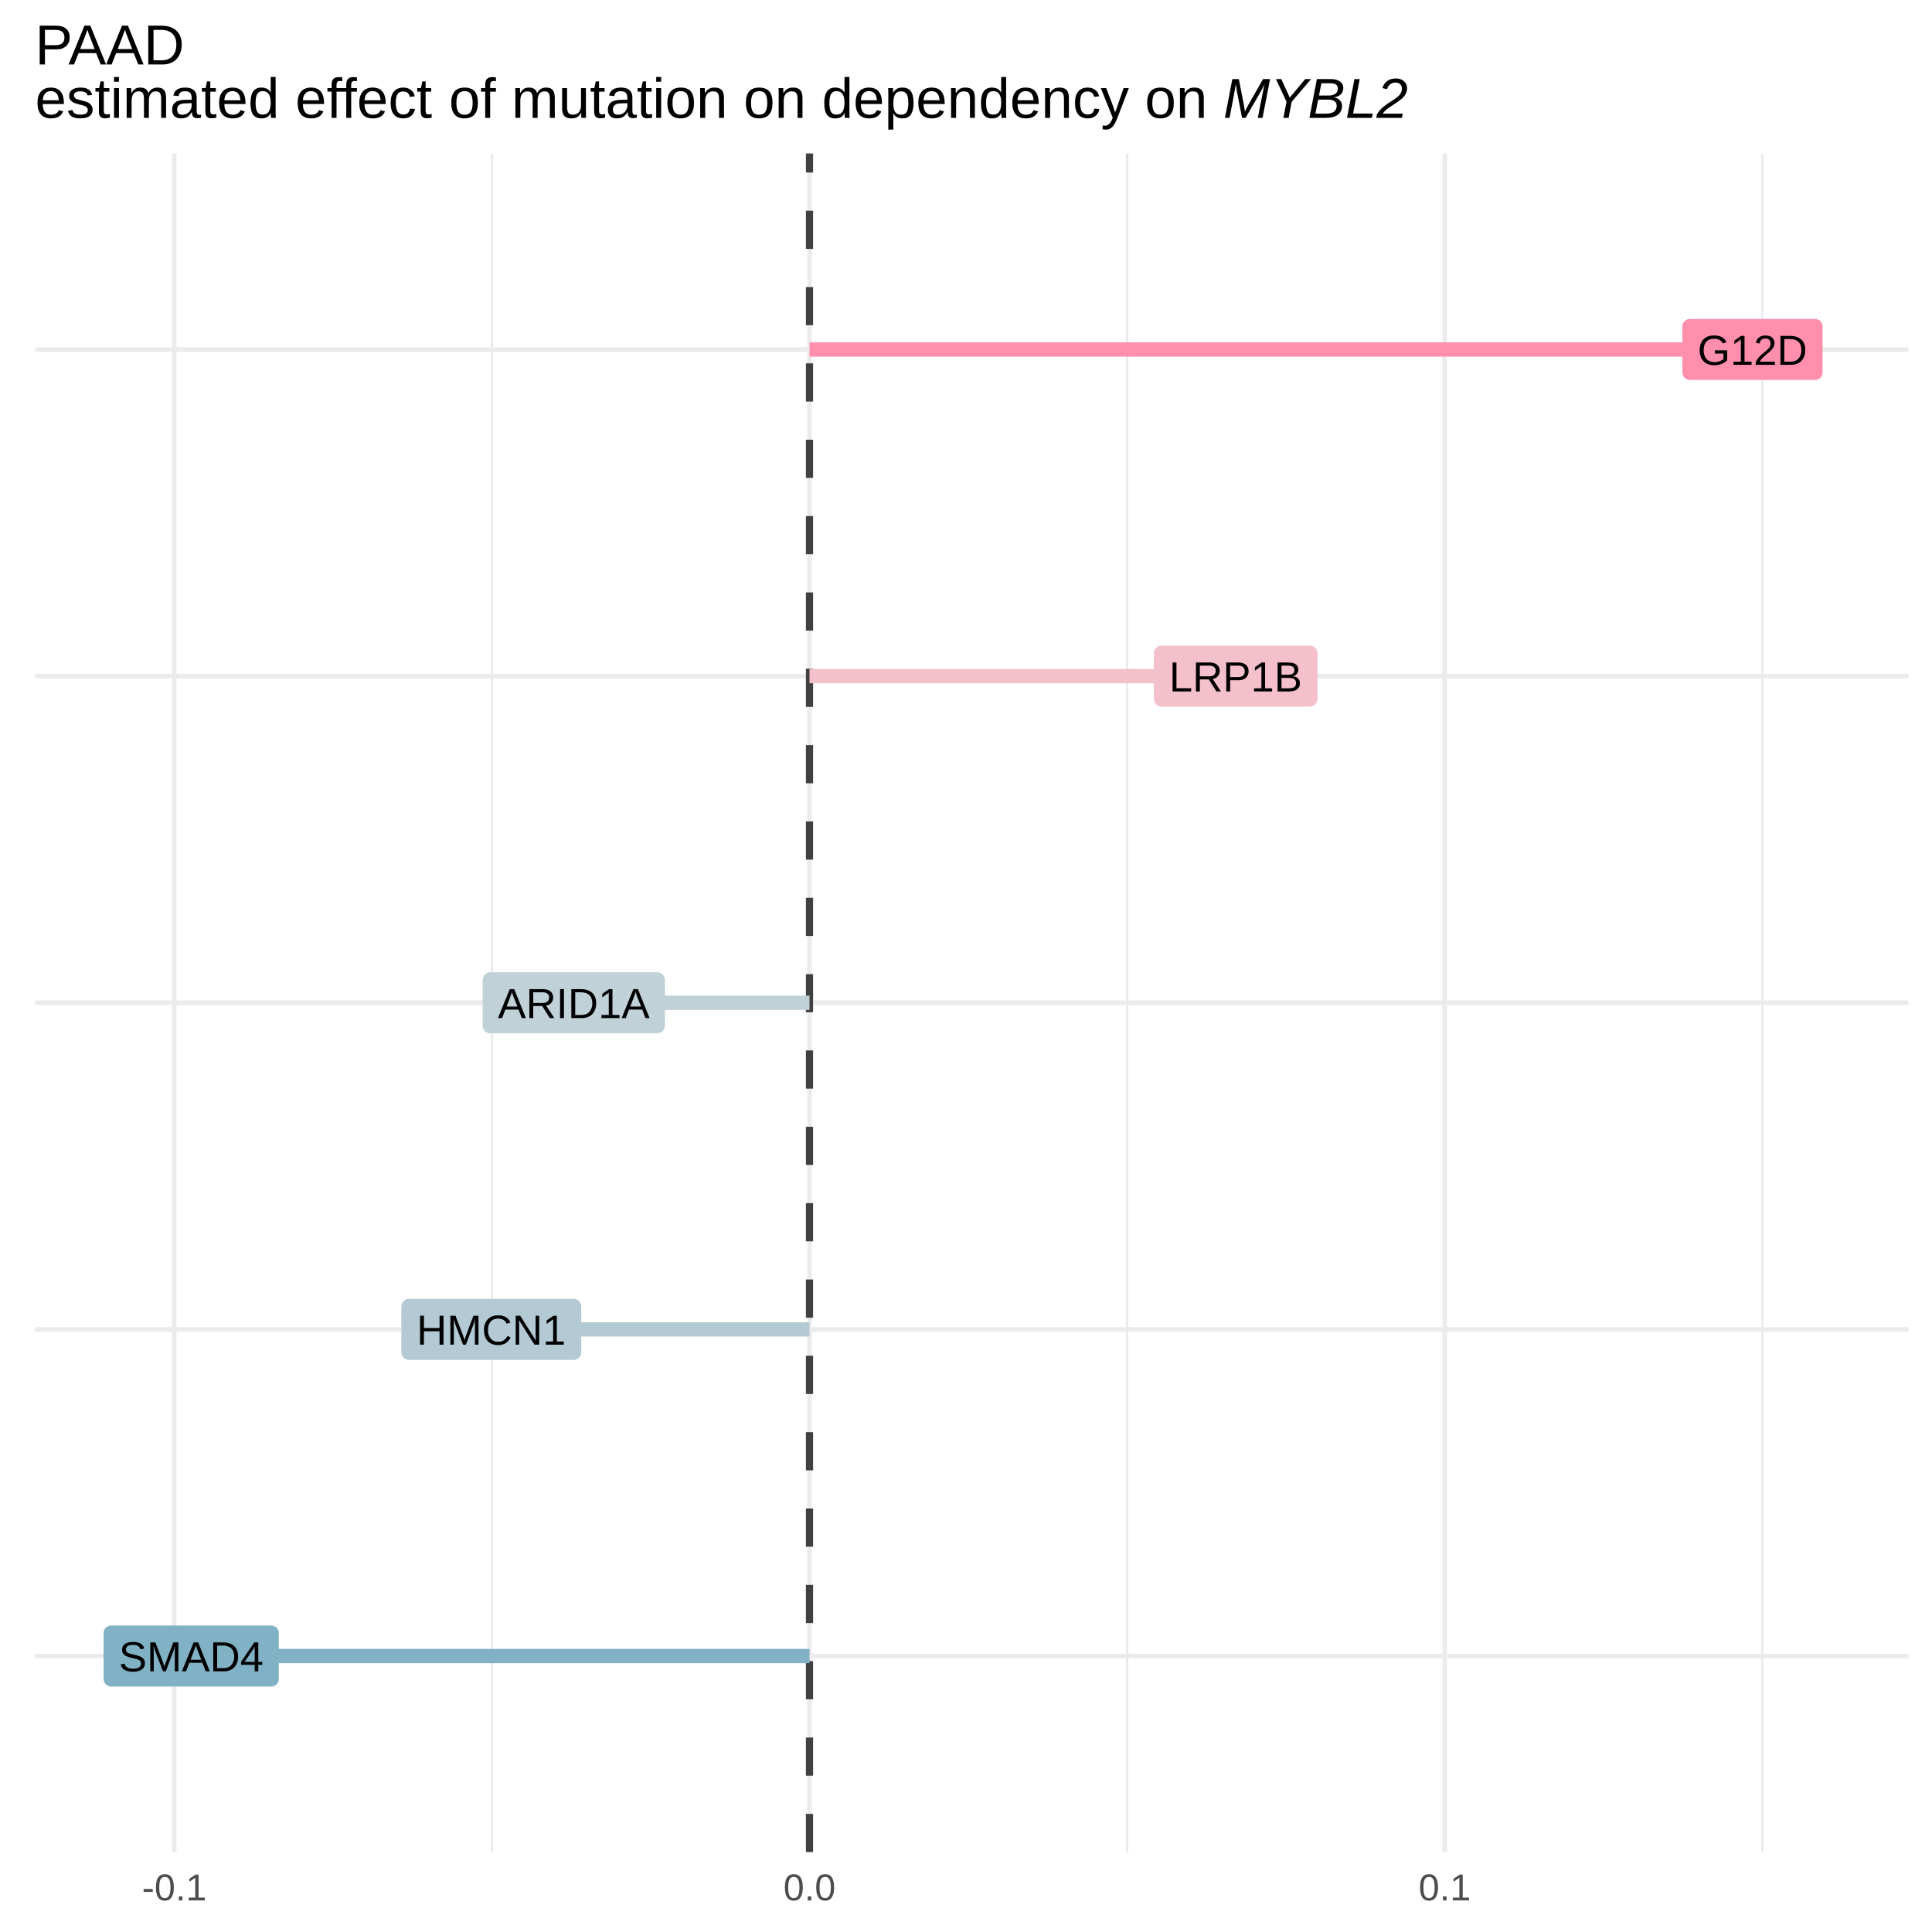
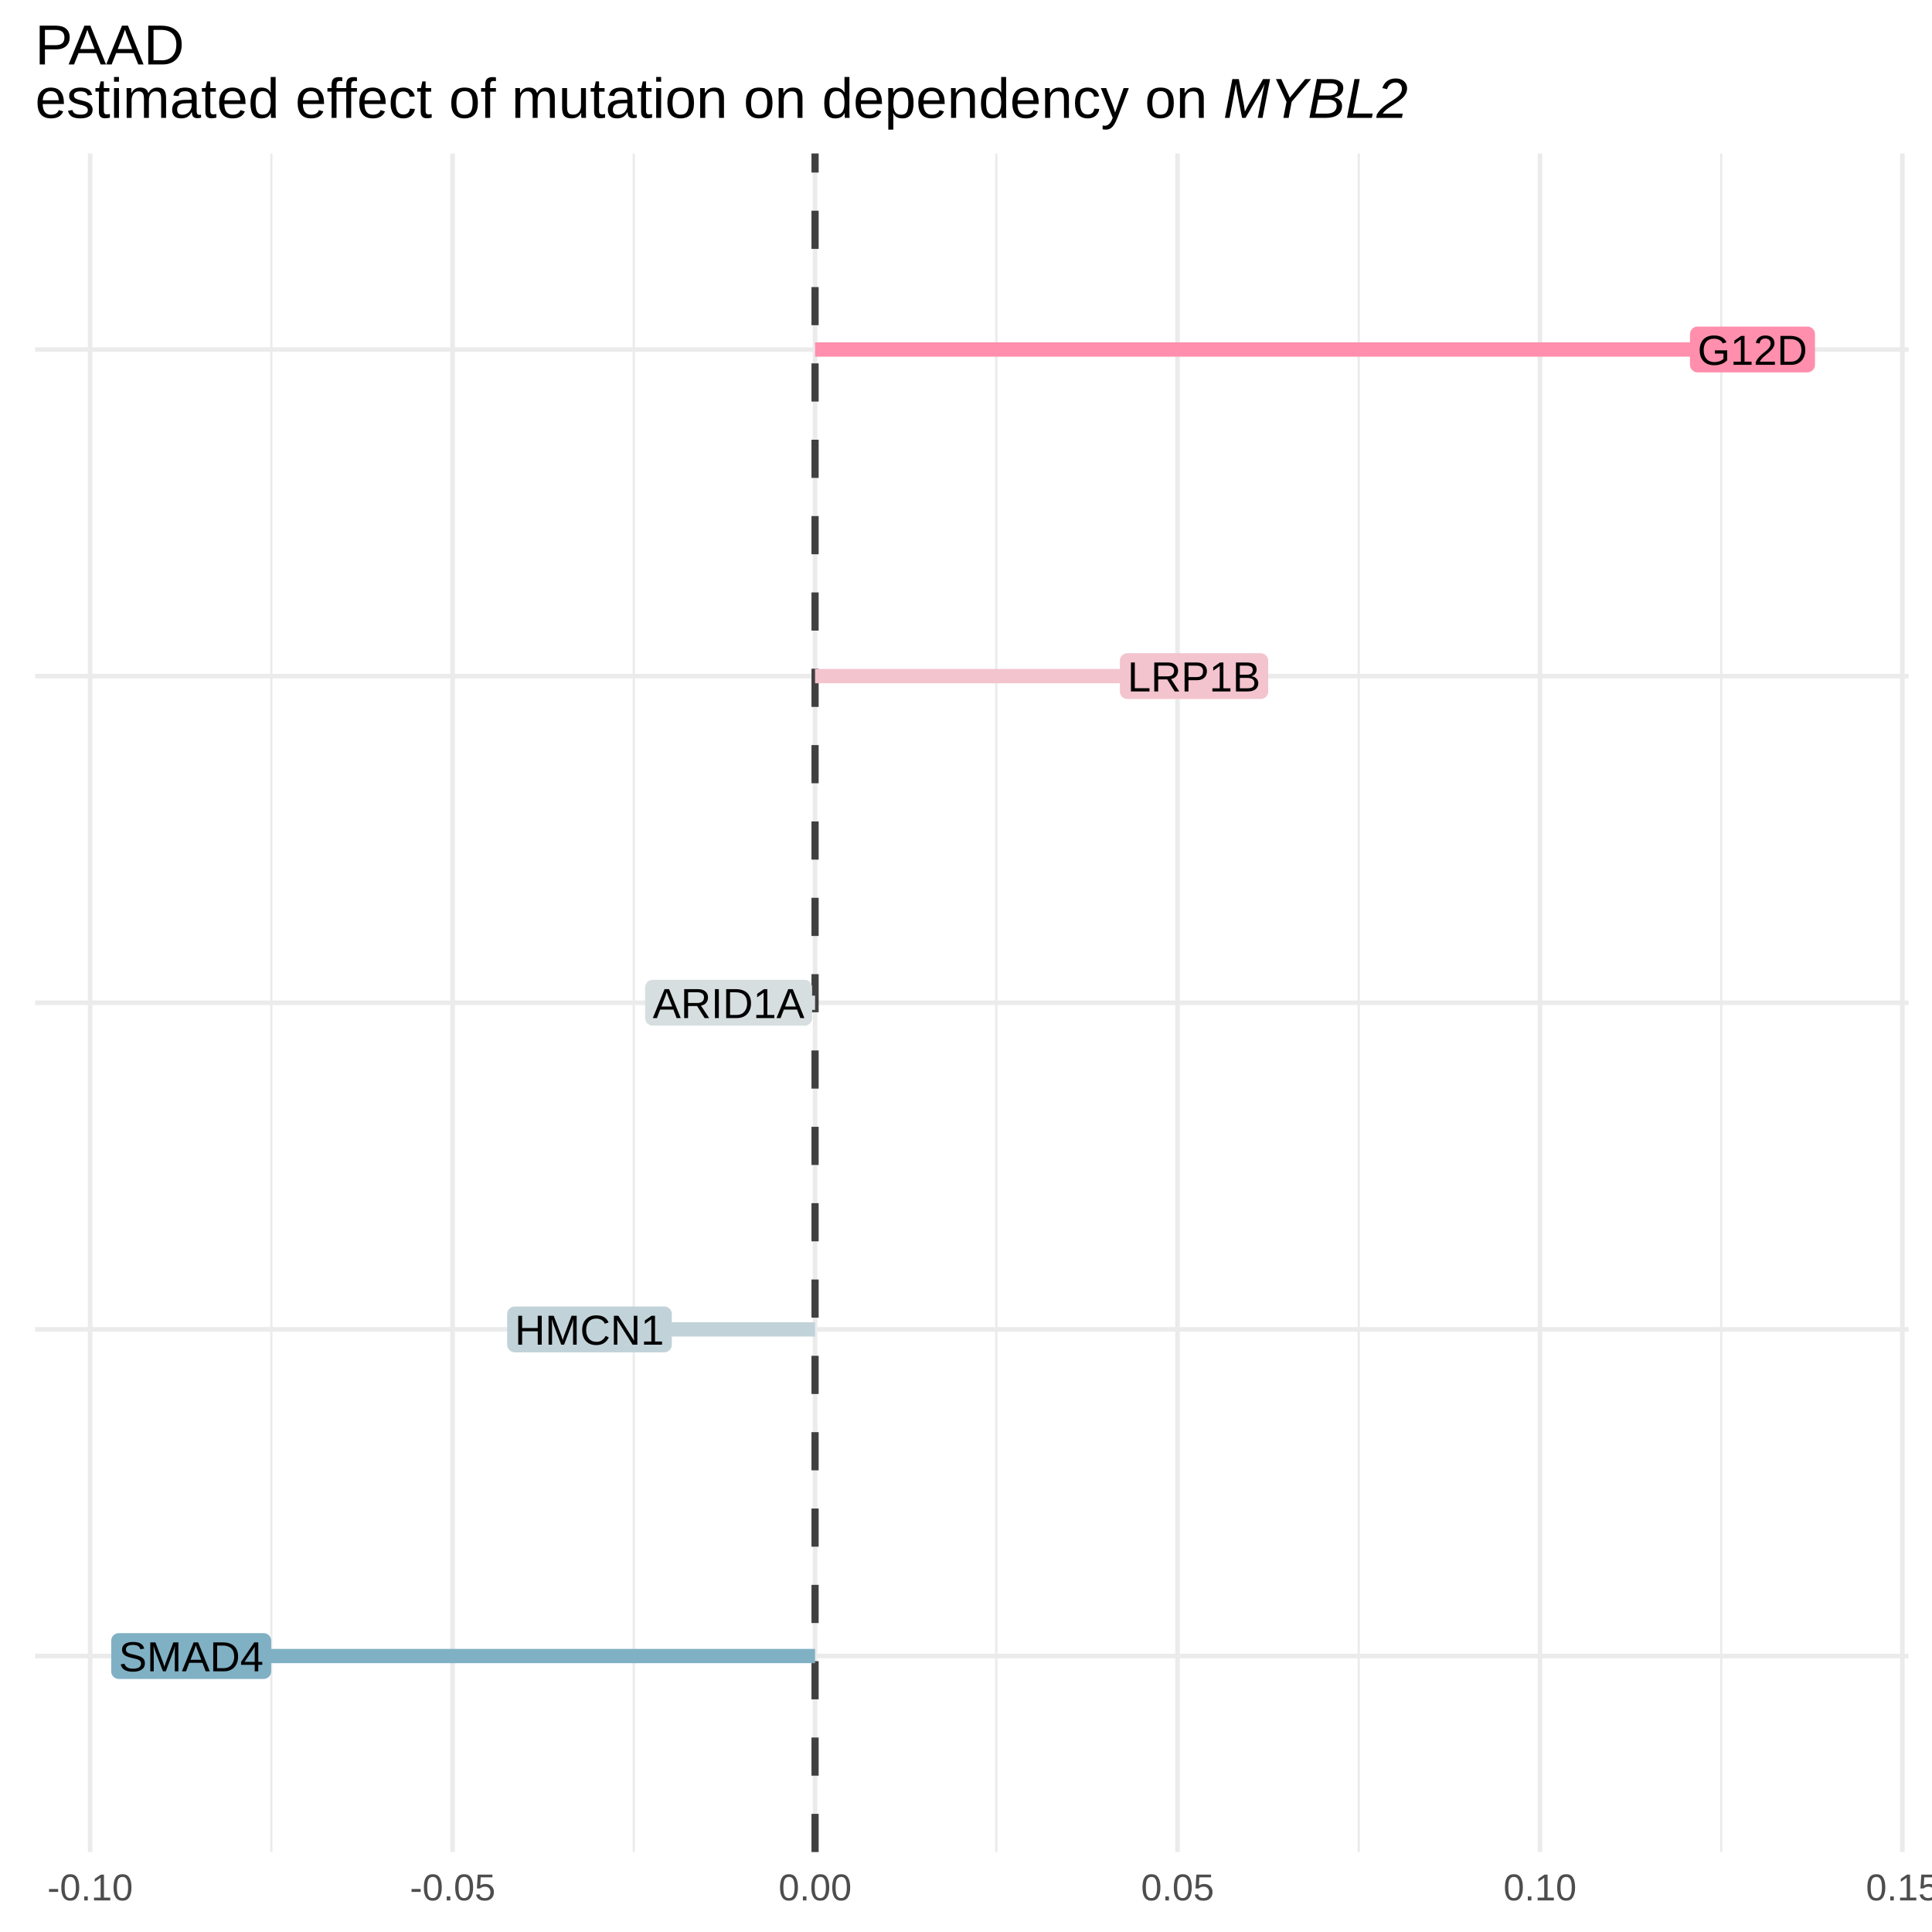
<svg xmlns="http://www.w3.org/2000/svg" viewBox="0 0 288.00 288.00">
  <defs>
    <style type="text/css">
    line, polyline, polygon, path, rect, circle {
      fill: none;
      stroke: #000000;
      stroke-linecap: round;
      stroke-linejoin: round;
      stroke-miterlimit: 10.00;
    }
  </style>
  </defs>
  <rect width="100%" height="100%" style="stroke: none; fill: #FFFFFF;" />
  <defs>
    <clipPath id="cpNS4yM3wyODQuNTF8Mjc2LjA4fDIyLjg4">
      <rect x="5.23" y="22.88" width="279.28" height="253.20" />
    </clipPath>
  </defs>
-   <polyline points="73.32,276.08 73.32,22.88 " style="stroke-width: 0.34; stroke: #EBEBEB; stroke-linecap: butt;" clip-path="url(#cpNS4yM3wyODQuNTF8Mjc2LjA4fDIyLjg4)" />
-   <polyline points="168.02,276.08 168.02,22.88 " style="stroke-width: 0.34; stroke: #EBEBEB; stroke-linecap: butt;" clip-path="url(#cpNS4yM3wyODQuNTF8Mjc2LjA4fDIyLjg4)" />
-   <polyline points="262.71,276.08 262.71,22.88 " style="stroke-width: 0.34; stroke: #EBEBEB; stroke-linecap: butt;" clip-path="url(#cpNS4yM3wyODQuNTF8Mjc2LjA4fDIyLjg4)" />
+   <polyline points="40.45,276.08 40.45,22.88 " style="stroke-width: 0.34; stroke: #EBEBEB; stroke-linecap: butt;" clip-path="url(#cpNS4yM3wyODQuNTF8Mjc2LjA4fDIyLjg4)" />
+   <polyline points="94.48,276.08 94.48,22.88 " style="stroke-width: 0.34; stroke: #EBEBEB; stroke-linecap: butt;" clip-path="url(#cpNS4yM3wyODQuNTF8Mjc2LjA4fDIyLjg4)" />
+   <polyline points="148.52,276.08 148.52,22.88 " style="stroke-width: 0.34; stroke: #EBEBEB; stroke-linecap: butt;" clip-path="url(#cpNS4yM3wyODQuNTF8Mjc2LjA4fDIyLjg4)" />
+   <polyline points="202.55,276.08 202.55,22.88 " style="stroke-width: 0.34; stroke: #EBEBEB; stroke-linecap: butt;" clip-path="url(#cpNS4yM3wyODQuNTF8Mjc2LjA4fDIyLjg4)" />
+   <polyline points="256.58,276.08 256.58,22.88 " style="stroke-width: 0.34; stroke: #EBEBEB; stroke-linecap: butt;" clip-path="url(#cpNS4yM3wyODQuNTF8Mjc2LjA4fDIyLjg4)" />
  <polyline points="5.23,246.86 284.51,246.86 " style="stroke-width: 0.68; stroke: #EBEBEB; stroke-linecap: butt;" clip-path="url(#cpNS4yM3wyODQuNTF8Mjc2LjA4fDIyLjg4)" />
  <polyline points="5.23,198.17 284.51,198.17 " style="stroke-width: 0.68; stroke: #EBEBEB; stroke-linecap: butt;" clip-path="url(#cpNS4yM3wyODQuNTF8Mjc2LjA4fDIyLjg4)" />
  <polyline points="5.23,149.48 284.51,149.48 " style="stroke-width: 0.68; stroke: #EBEBEB; stroke-linecap: butt;" clip-path="url(#cpNS4yM3wyODQuNTF8Mjc2LjA4fDIyLjg4)" />
  <polyline points="5.23,100.79 284.51,100.79 " style="stroke-width: 0.68; stroke: #EBEBEB; stroke-linecap: butt;" clip-path="url(#cpNS4yM3wyODQuNTF8Mjc2LjA4fDIyLjg4)" />
  <polyline points="5.23,52.10 284.51,52.10 " style="stroke-width: 0.68; stroke: #EBEBEB; stroke-linecap: butt;" clip-path="url(#cpNS4yM3wyODQuNTF8Mjc2LjA4fDIyLjg4)" />
-   <polyline points="25.98,276.08 25.98,22.88 " style="stroke-width: 0.68; stroke: #EBEBEB; stroke-linecap: butt;" clip-path="url(#cpNS4yM3wyODQuNTF8Mjc2LjA4fDIyLjg4)" />
-   <polyline points="120.67,276.08 120.67,22.88 " style="stroke-width: 0.68; stroke: #EBEBEB; stroke-linecap: butt;" clip-path="url(#cpNS4yM3wyODQuNTF8Mjc2LjA4fDIyLjg4)" />
-   <polyline points="215.36,276.08 215.36,22.88 " style="stroke-width: 0.68; stroke: #EBEBEB; stroke-linecap: butt;" clip-path="url(#cpNS4yM3wyODQuNTF8Mjc2LjA4fDIyLjg4)" />
-   <line x1="120.67" y1="276.08" x2="120.67" y2="22.88" style="stroke-width: 1.07; stroke: #404040; stroke-dasharray: 5.69,5.69; stroke-linecap: butt;" clip-path="url(#cpNS4yM3wyODQuNTF8Mjc2LjA4fDIyLjg4)" />
-   <line x1="261.24" y1="52.10" x2="120.67" y2="52.10" style="stroke-width: 2.13; stroke: #FF8FAC; stroke-linecap: butt;" clip-path="url(#cpNS4yM3wyODQuNTF8Mjc2LjA4fDIyLjg4)" />
-   <line x1="73.24" y1="198.17" x2="120.67" y2="198.17" style="stroke-width: 2.13; stroke: #B3CAD4; stroke-linecap: butt;" clip-path="url(#cpNS4yM3wyODQuNTF8Mjc2LjA4fDIyLjg4)" />
-   <line x1="184.21" y1="100.79" x2="120.67" y2="100.79" style="stroke-width: 2.13; stroke: #F4C0CB; stroke-linecap: butt;" clip-path="url(#cpNS4yM3wyODQuNTF8Mjc2LjA4fDIyLjg4)" />
-   <line x1="85.53" y1="149.48" x2="120.67" y2="149.48" style="stroke-width: 2.13; stroke: #C0D1D8; stroke-linecap: butt;" clip-path="url(#cpNS4yM3wyODQuNTF8Mjc2LjA4fDIyLjg4)" />
-   <line x1="28.50" y1="246.86" x2="120.67" y2="246.86" style="stroke-width: 2.13; stroke: #81B1C4; stroke-linecap: butt;" clip-path="url(#cpNS4yM3wyODQuNTF8Mjc2LjA4fDIyLjg4)" />
-   <polygon points="251.92,56.64 270.56,56.64 270.51,56.64 270.69,56.64 270.87,56.60 271.04,56.53 271.20,56.44 271.34,56.33 271.46,56.19 271.56,56.04 271.63,55.87 271.68,55.69 271.69,55.51 271.69,55.51 271.69,48.68 271.69,48.68 271.68,48.50 271.63,48.32 271.56,48.15 271.46,48.00 271.34,47.86 271.20,47.75 271.04,47.66 270.87,47.59 270.69,47.55 270.56,47.55 251.92,47.55 252.06,47.55 251.88,47.55 251.70,47.57 251.52,47.62 251.36,47.70 251.21,47.80 251.07,47.93 250.96,48.07 250.88,48.24 250.82,48.41 250.79,48.59 250.79,48.68 250.79,55.51 250.79,55.42 250.79,55.60 250.82,55.78 250.88,55.95 250.96,56.12 251.07,56.26 251.21,56.39 251.36,56.49 251.52,56.57 251.70,56.62 251.88,56.64 " style="stroke-width: 0.00; stroke: none; fill: #FF8FAC;" clip-path="url(#cpNS4yM3wyODQuNTF8Mjc2LjA4fDIyLjg4)" />
+   <polyline points="13.44,276.08 13.44,22.88 " style="stroke-width: 0.68; stroke: #EBEBEB; stroke-linecap: butt;" clip-path="url(#cpNS4yM3wyODQuNTF8Mjc2LjA4fDIyLjg4)" />
+   <polyline points="67.47,276.08 67.47,22.88 " style="stroke-width: 0.68; stroke: #EBEBEB; stroke-linecap: butt;" clip-path="url(#cpNS4yM3wyODQuNTF8Mjc2LjA4fDIyLjg4)" />
+   <polyline points="121.50,276.08 121.50,22.88 " style="stroke-width: 0.68; stroke: #EBEBEB; stroke-linecap: butt;" clip-path="url(#cpNS4yM3wyODQuNTF8Mjc2LjA4fDIyLjg4)" />
+   <polyline points="175.53,276.08 175.53,22.88 " style="stroke-width: 0.68; stroke: #EBEBEB; stroke-linecap: butt;" clip-path="url(#cpNS4yM3wyODQuNTF8Mjc2LjA4fDIyLjg4)" />
+   <polyline points="229.56,276.08 229.56,22.88 " style="stroke-width: 0.68; stroke: #EBEBEB; stroke-linecap: butt;" clip-path="url(#cpNS4yM3wyODQuNTF8Mjc2LjA4fDIyLjg4)" />
+   <polyline points="283.59,276.08 283.59,22.88 " style="stroke-width: 0.68; stroke: #EBEBEB; stroke-linecap: butt;" clip-path="url(#cpNS4yM3wyODQuNTF8Mjc2LjA4fDIyLjg4)" />
+   <line x1="121.50" y1="276.08" x2="121.50" y2="22.88" style="stroke-width: 1.07; stroke: #404040; stroke-dasharray: 5.69,5.69; stroke-linecap: butt;" clip-path="url(#cpNS4yM3wyODQuNTF8Mjc2LjA4fDIyLjg4)" />
+   <line x1="261.24" y1="52.10" x2="121.50" y2="52.10" style="stroke-width: 2.13; stroke: #FF8FAC; stroke-linecap: butt;" clip-path="url(#cpNS4yM3wyODQuNTF8Mjc2LjA4fDIyLjg4)" />
+   <line x1="87.87" y1="198.17" x2="121.50" y2="198.17" style="stroke-width: 2.13; stroke: #C1D2D9; stroke-linecap: butt;" clip-path="url(#cpNS4yM3wyODQuNTF8Mjc2LjA4fDIyLjg4)" />
+   <line x1="178.00" y1="100.79" x2="121.50" y2="100.79" style="stroke-width: 2.13; stroke: #F3C4CE; stroke-linecap: butt;" clip-path="url(#cpNS4yM3wyODQuNTF8Mjc2LjA4fDIyLjg4)" />
+   <line x1="108.61" y1="149.48" x2="121.50" y2="149.48" style="stroke-width: 2.13; stroke: #D7DEE0; stroke-linecap: butt;" clip-path="url(#cpNS4yM3wyODQuNTF8Mjc2LjA4fDIyLjg4)" />
+   <line x1="28.50" y1="246.86" x2="121.50" y2="246.86" style="stroke-width: 2.13; stroke: #80B0C4; stroke-linecap: butt;" clip-path="url(#cpNS4yM3wyODQuNTF8Mjc2LjA4fDIyLjg4)" />
+   <polygon points="253.06,55.51 269.42,55.51 269.38,55.51 269.56,55.50 269.74,55.47 269.91,55.40 270.07,55.31 270.21,55.19 270.33,55.06 270.43,54.90 270.50,54.74 270.54,54.56 270.56,54.38 270.56,54.38 270.56,49.81 270.56,49.81 270.54,49.63 270.50,49.45 270.43,49.29 270.33,49.13 270.21,49.00 270.07,48.88 269.91,48.79 269.74,48.72 269.56,48.69 269.42,48.68 253.06,48.68 253.19,48.69 253.01,48.68 252.83,48.70 252.65,48.75 252.49,48.83 252.34,48.94 252.21,49.06 252.10,49.21 252.01,49.37 251.96,49.54 251.93,49.72 251.92,49.81 251.92,54.38 251.93,54.29 251.93,54.47 251.96,54.65 252.01,54.82 252.10,54.98 252.21,55.13 252.34,55.25 252.49,55.36 252.65,55.44 252.83,55.49 253.01,55.51 " style="stroke-width: 0.00; stroke: none; fill: #FF8FAC;" clip-path="url(#cpNS4yM3wyODQuNTF8Mjc2LjA4fDIyLjg4)" />
  <g clip-path="url(#cpNS4yM3wyODQuNTF8Mjc2LjA4fDIyLjg4)">
    <text x="253.06" y="54.38" style="font-size: 6.26px; font-family: Arial;" textLength="16.37px" lengthAdjust="spacingAndGlyphs">G12D</text>
  </g>
-   <polygon points="60.97,202.72 85.51,202.72 85.46,202.72 85.65,202.71 85.83,202.68 86.00,202.61 86.15,202.52 86.30,202.40 86.42,202.27 86.51,202.11 86.59,201.95 86.63,201.77 86.64,201.59 86.64,201.59 86.64,194.76 86.64,194.76 86.63,194.57 86.59,194.40 86.51,194.23 86.42,194.07 86.30,193.94 86.15,193.82 86.00,193.73 85.83,193.67 85.65,193.63 85.51,193.62 60.97,193.62 61.11,193.63 60.92,193.62 60.74,193.64 60.57,193.70 60.40,193.77 60.25,193.88 60.12,194.00 60.01,194.15 59.93,194.31 59.87,194.48 59.84,194.66 59.83,194.76 59.83,201.59 59.84,201.49 59.84,201.68 59.87,201.86 59.93,202.03 60.01,202.19 60.12,202.34 60.25,202.46 60.40,202.57 60.57,202.65 60.74,202.70 60.92,202.72 " style="stroke-width: 0.00; stroke: none; fill: #B3CAD4;" clip-path="url(#cpNS4yM3wyODQuNTF8Mjc2LjA4fDIyLjg4)" />
+   <polygon points="76.74,201.59 99.01,201.59 98.97,201.59 99.15,201.58 99.33,201.54 99.50,201.48 99.66,201.39 99.80,201.27 99.92,201.13 100.02,200.98 100.09,200.81 100.13,200.63 100.15,200.45 100.15,200.45 100.15,195.89 100.15,195.89 100.13,195.71 100.09,195.53 100.02,195.36 99.92,195.21 99.80,195.07 99.66,194.96 99.50,194.87 99.33,194.80 99.15,194.76 99.01,194.76 76.74,194.76 76.87,194.76 76.69,194.76 76.51,194.78 76.33,194.83 76.17,194.91 76.02,195.01 75.89,195.14 75.78,195.28 75.69,195.45 75.64,195.62 75.61,195.80 75.60,195.89 75.60,200.45 75.61,200.36 75.61,200.54 75.64,200.72 75.69,200.90 75.78,201.06 75.89,201.20 76.02,201.33 76.17,201.43 76.33,201.51 76.51,201.56 76.69,201.59 " style="stroke-width: 0.00; stroke: none; fill: #C1D2D9;" clip-path="url(#cpNS4yM3wyODQuNTF8Mjc2LjA4fDIyLjg4)" />
  <g clip-path="url(#cpNS4yM3wyODQuNTF8Mjc2LjA4fDIyLjg4)">
-     <text x="62.10" y="200.45" style="font-size: 6.26px; font-family: Arial;" textLength="22.27px" lengthAdjust="spacingAndGlyphs">HMCN1</text>
+     <text x="76.74" y="200.45" style="font-size: 6.26px; font-family: Arial;" textLength="22.27px" lengthAdjust="spacingAndGlyphs">HMCN1</text>
  </g>
-   <polygon points="173.15,105.34 195.26,105.34 195.22,105.34 195.40,105.33 195.58,105.29 195.75,105.23 195.91,105.14 196.05,105.02 196.17,104.88 196.27,104.73 196.34,104.56 196.38,104.38 196.40,104.20 196.40,104.20 196.40,97.37 196.40,97.37 196.38,97.19 196.34,97.01 196.27,96.85 196.17,96.69 196.05,96.55 195.91,96.44 195.75,96.35 195.58,96.28 195.40,96.25 195.26,96.24 173.15,96.24 173.28,96.25 173.10,96.24 172.92,96.26 172.75,96.31 172.58,96.39 172.43,96.49 172.30,96.62 172.19,96.77 172.10,96.93 172.05,97.10 172.02,97.28 172.01,97.37 172.01,104.20 172.02,104.11 172.02,104.29 172.05,104.47 172.10,104.65 172.19,104.81 172.30,104.95 172.43,105.08 172.58,105.18 172.75,105.26 172.92,105.31 173.10,105.34 " style="stroke-width: 0.00; stroke: none; fill: #F4C0CB;" clip-path="url(#cpNS4yM3wyODQuNTF8Mjc2LjA4fDIyLjg4)" />
+   <polygon points="168.07,104.20 187.92,104.20 187.87,104.20 188.06,104.19 188.24,104.16 188.41,104.09 188.56,104.00 188.71,103.89 188.83,103.75 188.92,103.60 189.00,103.43 189.04,103.25 189.05,103.07 189.05,103.07 189.05,98.51 189.05,98.51 189.04,98.32 189.00,98.15 188.92,97.98 188.83,97.82 188.71,97.69 188.56,97.57 188.41,97.48 188.24,97.42 188.06,97.38 187.92,97.37 168.07,97.37 168.21,97.38 168.03,97.37 167.84,97.39 167.67,97.45 167.50,97.52 167.35,97.63 167.22,97.75 167.11,97.90 167.03,98.06 166.97,98.23 166.94,98.41 166.94,98.51 166.94,103.07 166.94,102.98 166.94,103.16 166.97,103.34 167.03,103.51 167.11,103.67 167.22,103.82 167.35,103.95 167.50,104.05 167.67,104.13 167.84,104.18 168.03,104.20 " style="stroke-width: 0.00; stroke: none; fill: #F3C4CE;" clip-path="url(#cpNS4yM3wyODQuNTF8Mjc2LjA4fDIyLjg4)" />
  <g clip-path="url(#cpNS4yM3wyODQuNTF8Mjc2LjA4fDIyLjg4)">
-     <text x="174.28" y="103.07" style="font-size: 6.26px; font-family: Arial;" textLength="19.85px" lengthAdjust="spacingAndGlyphs">LRP1B</text>
+     <text x="168.07" y="103.07" style="font-size: 6.26px; font-family: Arial;" textLength="19.85px" lengthAdjust="spacingAndGlyphs">LRP1B</text>
  </g>
-   <polygon points="73.08,154.03 97.98,154.03 97.94,154.03 98.12,154.02 98.30,153.98 98.47,153.92 98.63,153.83 98.77,153.71 98.89,153.58 98.99,153.42 99.06,153.25 99.10,153.08 99.12,152.89 99.12,152.89 99.12,146.06 99.12,146.06 99.10,145.88 99.06,145.70 98.99,145.54 98.89,145.38 98.77,145.25 98.63,145.13 98.47,145.04 98.30,144.97 98.12,144.94 97.98,144.93 73.08,144.93 73.22,144.94 73.04,144.93 72.86,144.95 72.68,145.00 72.52,145.08 72.37,145.19 72.23,145.31 72.12,145.46 72.04,145.62 71.98,145.79 71.95,145.97 71.95,146.06 71.95,152.89 71.95,152.80 71.95,152.99 71.98,153.17 72.04,153.34 72.12,153.50 72.23,153.65 72.37,153.77 72.52,153.88 72.68,153.95 72.86,154.01 73.04,154.03 " style="stroke-width: 0.00; stroke: none; fill: #C0D1D8;" clip-path="url(#cpNS4yM3wyODQuNTF8Mjc2LjA4fDIyLjg4)" />
+   <polygon points="97.30,152.89 119.93,152.89 119.88,152.89 120.07,152.89 120.25,152.85 120.42,152.78 120.57,152.69 120.72,152.58 120.84,152.44 120.93,152.29 121.01,152.12 121.05,151.94 121.06,151.76 121.06,151.76 121.06,147.20 121.06,147.20 121.05,147.02 121.01,146.84 120.93,146.67 120.84,146.52 120.72,146.38 120.57,146.26 120.42,146.17 120.25,146.11 120.07,146.07 119.93,146.06 97.30,146.06 97.43,146.07 97.25,146.06 97.07,146.09 96.90,146.14 96.73,146.22 96.58,146.32 96.45,146.45 96.34,146.59 96.26,146.75 96.20,146.93 96.17,147.11 96.16,147.20 96.16,151.76 96.17,151.67 96.17,151.85 96.20,152.03 96.26,152.20 96.34,152.37 96.45,152.51 96.58,152.64 96.73,152.74 96.90,152.82 97.07,152.87 97.25,152.89 " style="stroke-width: 0.00; stroke: none; fill: #D7DEE0;" clip-path="url(#cpNS4yM3wyODQuNTF8Mjc2LjA4fDIyLjg4)" />
  <g clip-path="url(#cpNS4yM3wyODQuNTF8Mjc2LjA4fDIyLjg4)">
-     <text x="74.22" y="151.76" style="font-size: 6.26px; font-family: Arial;" textLength="22.63px" lengthAdjust="spacingAndGlyphs">ARID1A</text>
+     <text x="97.30" y="151.76" style="font-size: 6.26px; font-family: Arial;" textLength="22.63px" lengthAdjust="spacingAndGlyphs">ARID1A</text>
  </g>
-   <polygon points="16.58,251.41 40.43,251.41 40.38,251.41 40.57,251.40 40.75,251.37 40.92,251.30 41.07,251.21 41.22,251.10 41.34,250.96 41.43,250.80 41.51,250.64 41.55,250.46 41.56,250.28 41.56,250.28 41.56,243.45 41.56,243.45 41.55,243.27 41.51,243.09 41.43,242.92 41.34,242.77 41.22,242.63 41.07,242.51 40.92,242.42 40.75,242.36 40.57,242.32 40.43,242.31 16.58,242.31 16.71,242.32 16.53,242.31 16.35,242.34 16.18,242.39 16.01,242.47 15.86,242.57 15.73,242.70 15.62,242.84 15.53,243.00 15.48,243.18 15.45,243.36 15.44,243.45 15.44,250.28 15.45,250.19 15.45,250.37 15.48,250.55 15.53,250.72 15.62,250.88 15.73,251.03 15.86,251.16 16.01,251.26 16.18,251.34 16.35,251.39 16.53,251.41 " style="stroke-width: 0.00; stroke: none; fill: #81B1C4;" clip-path="url(#cpNS4yM3wyODQuNTF8Mjc2LjA4fDIyLjg4)" />
+   <polygon points="17.71,250.28 39.30,250.28 39.25,250.28 39.43,250.27 39.61,250.23 39.78,250.17 39.94,250.08 40.08,249.96 40.20,249.83 40.30,249.67 40.37,249.50 40.42,249.33 40.43,249.14 40.43,249.14 40.43,244.58 40.43,244.58 40.42,244.40 40.37,244.22 40.30,244.05 40.20,243.90 40.08,243.76 39.94,243.65 39.78,243.56 39.61,243.49 39.43,243.46 39.30,243.45 17.71,243.45 17.85,243.46 17.67,243.45 17.48,243.47 17.31,243.52 17.14,243.60 16.99,243.70 16.86,243.83 16.75,243.98 16.67,244.14 16.61,244.31 16.58,244.49 16.58,244.58 16.58,249.14 16.58,249.05 16.58,249.24 16.61,249.42 16.67,249.59 16.75,249.75 16.86,249.90 16.99,250.02 17.14,250.13 17.31,250.20 17.48,250.26 17.67,250.28 " style="stroke-width: 0.00; stroke: none; fill: #80B0C4;" clip-path="url(#cpNS4yM3wyODQuNTF8Mjc2LjA4fDIyLjg4)" />
  <g clip-path="url(#cpNS4yM3wyODQuNTF8Mjc2LjA4fDIyLjg4)">
    <text x="17.71" y="249.14" style="font-size: 6.26px; font-family: Arial;" textLength="21.59px" lengthAdjust="spacingAndGlyphs">SMAD4</text>
  </g>
  <defs>
    <clipPath id="cpMC4wMHwyODguMDB8Mjg4LjAwfDAuMDA=">
      <rect x="0.00" y="0.00" width="288.00" height="288.00" />
    </clipPath>
  </defs>
  <g clip-path="url(#cpMC4wMHwyODguMDB8Mjg4LjAwfDAuMDA=)">
-     <text x="21.16" y="283.29" style="font-size: 5.60px; fill: #4D4D4D; font-family: Arial;" textLength="9.64px" lengthAdjust="spacingAndGlyphs">-0.1</text>
+     <text x="7.06" y="283.29" style="font-size: 5.60px; fill: #4D4D4D; font-family: Arial;" textLength="12.75px" lengthAdjust="spacingAndGlyphs">-0.10</text>
  </g>
  <g clip-path="url(#cpMC4wMHwyODguMDB8Mjg4LjAwfDAuMDA=)">
-     <text x="116.78" y="283.29" style="font-size: 5.60px; fill: #4D4D4D; font-family: Arial;" textLength="7.78px" lengthAdjust="spacingAndGlyphs">0.0</text>
+     <text x="61.10" y="283.29" style="font-size: 5.60px; fill: #4D4D4D; font-family: Arial;" textLength="12.75px" lengthAdjust="spacingAndGlyphs">-0.05</text>
  </g>
  <g clip-path="url(#cpMC4wMHwyODguMDB8Mjg4LjAwfDAuMDA=)">
-     <text x="211.47" y="283.29" style="font-size: 5.60px; fill: #4D4D4D; font-family: Arial;" textLength="7.78px" lengthAdjust="spacingAndGlyphs">0.1</text>
+     <text x="116.06" y="283.29" style="font-size: 5.60px; fill: #4D4D4D; font-family: Arial;" textLength="10.89px" lengthAdjust="spacingAndGlyphs">0.00</text>
+   </g>
+   <g clip-path="url(#cpMC4wMHwyODguMDB8Mjg4LjAwfDAuMDA=)">
+     <text x="170.09" y="283.29" style="font-size: 5.60px; fill: #4D4D4D; font-family: Arial;" textLength="10.89px" lengthAdjust="spacingAndGlyphs">0.05</text>
+   </g>
+   <g clip-path="url(#cpMC4wMHwyODguMDB8Mjg4LjAwfDAuMDA=)">
+     <text x="224.12" y="283.29" style="font-size: 5.60px; fill: #4D4D4D; font-family: Arial;" textLength="10.89px" lengthAdjust="spacingAndGlyphs">0.10</text>
+   </g>
+   <g clip-path="url(#cpMC4wMHwyODguMDB8Mjg4LjAwfDAuMDA=)">
+     <text x="278.15" y="283.29" style="font-size: 5.60px; fill: #4D4D4D; font-family: Arial;" textLength="10.89px" lengthAdjust="spacingAndGlyphs">0.15</text>
  </g>
  <g clip-path="url(#cpMC4wMHwyODguMDB8Mjg4LjAwfDAuMDA=)">
    <text x="5.23" y="9.61" style="font-size: 8.40px; font-family: Arial;" textLength="22.89px" lengthAdjust="spacingAndGlyphs">PAAD</text>
  </g>
  <g clip-path="url(#cpMC4wMHwyODguMDB8Mjg4LjAwfDAuMDA=)">
    <text x="5.23" y="17.57" style="font-size: 8.40px; font-family: Arial;" textLength="36.44px" lengthAdjust="spacingAndGlyphs">estimated</text>
  </g>
  <g clip-path="url(#cpMC4wMHwyODguMDB8Mjg4LjAwfDAuMDA=)">
    <text x="44.01" y="17.57" style="font-size: 8.40px; font-family: Arial;" textLength="20.56px" lengthAdjust="spacingAndGlyphs">effect</text>
  </g>
  <g clip-path="url(#cpMC4wMHwyODguMDB8Mjg4LjAwfDAuMDA=)">
    <text x="66.91" y="17.57" style="font-size: 8.40px; font-family: Arial;" textLength="7.01px" lengthAdjust="spacingAndGlyphs">of</text>
  </g>
  <g clip-path="url(#cpMC4wMHwyODguMDB8Mjg4LjAwfDAuMDA=)">
    <text x="76.25" y="17.57" style="font-size: 8.40px; font-family: Arial;" textLength="32.24px" lengthAdjust="spacingAndGlyphs">mutation</text>
  </g>
  <g clip-path="url(#cpMC4wMHwyODguMDB8Mjg4LjAwfDAuMDA=)">
    <text x="110.83" y="17.57" style="font-size: 8.40px; font-family: Arial;" textLength="9.35px" lengthAdjust="spacingAndGlyphs">on</text>
  </g>
  <g clip-path="url(#cpMC4wMHwyODguMDB8Mjg4LjAwfDAuMDA=)">
    <text x="122.51" y="17.57" style="font-size: 8.40px; font-family: Arial;" textLength="45.80px" lengthAdjust="spacingAndGlyphs">dependency</text>
  </g>
  <g clip-path="url(#cpMC4wMHwyODguMDB8Mjg4LjAwfDAuMDA=)">
    <text x="170.65" y="17.57" style="font-size: 8.40px; font-family: Arial;" textLength="9.35px" lengthAdjust="spacingAndGlyphs">on</text>
  </g>
  <g clip-path="url(#cpMC4wMHwyODguMDB8Mjg4LjAwfDAuMDA=)">
    <text x="182.33" y="17.57" style="font-size: 8.40px; font-style: italic; font-family: Arial;" textLength="27.56px" lengthAdjust="spacingAndGlyphs">MYBL2</text>
  </g>
</svg>
